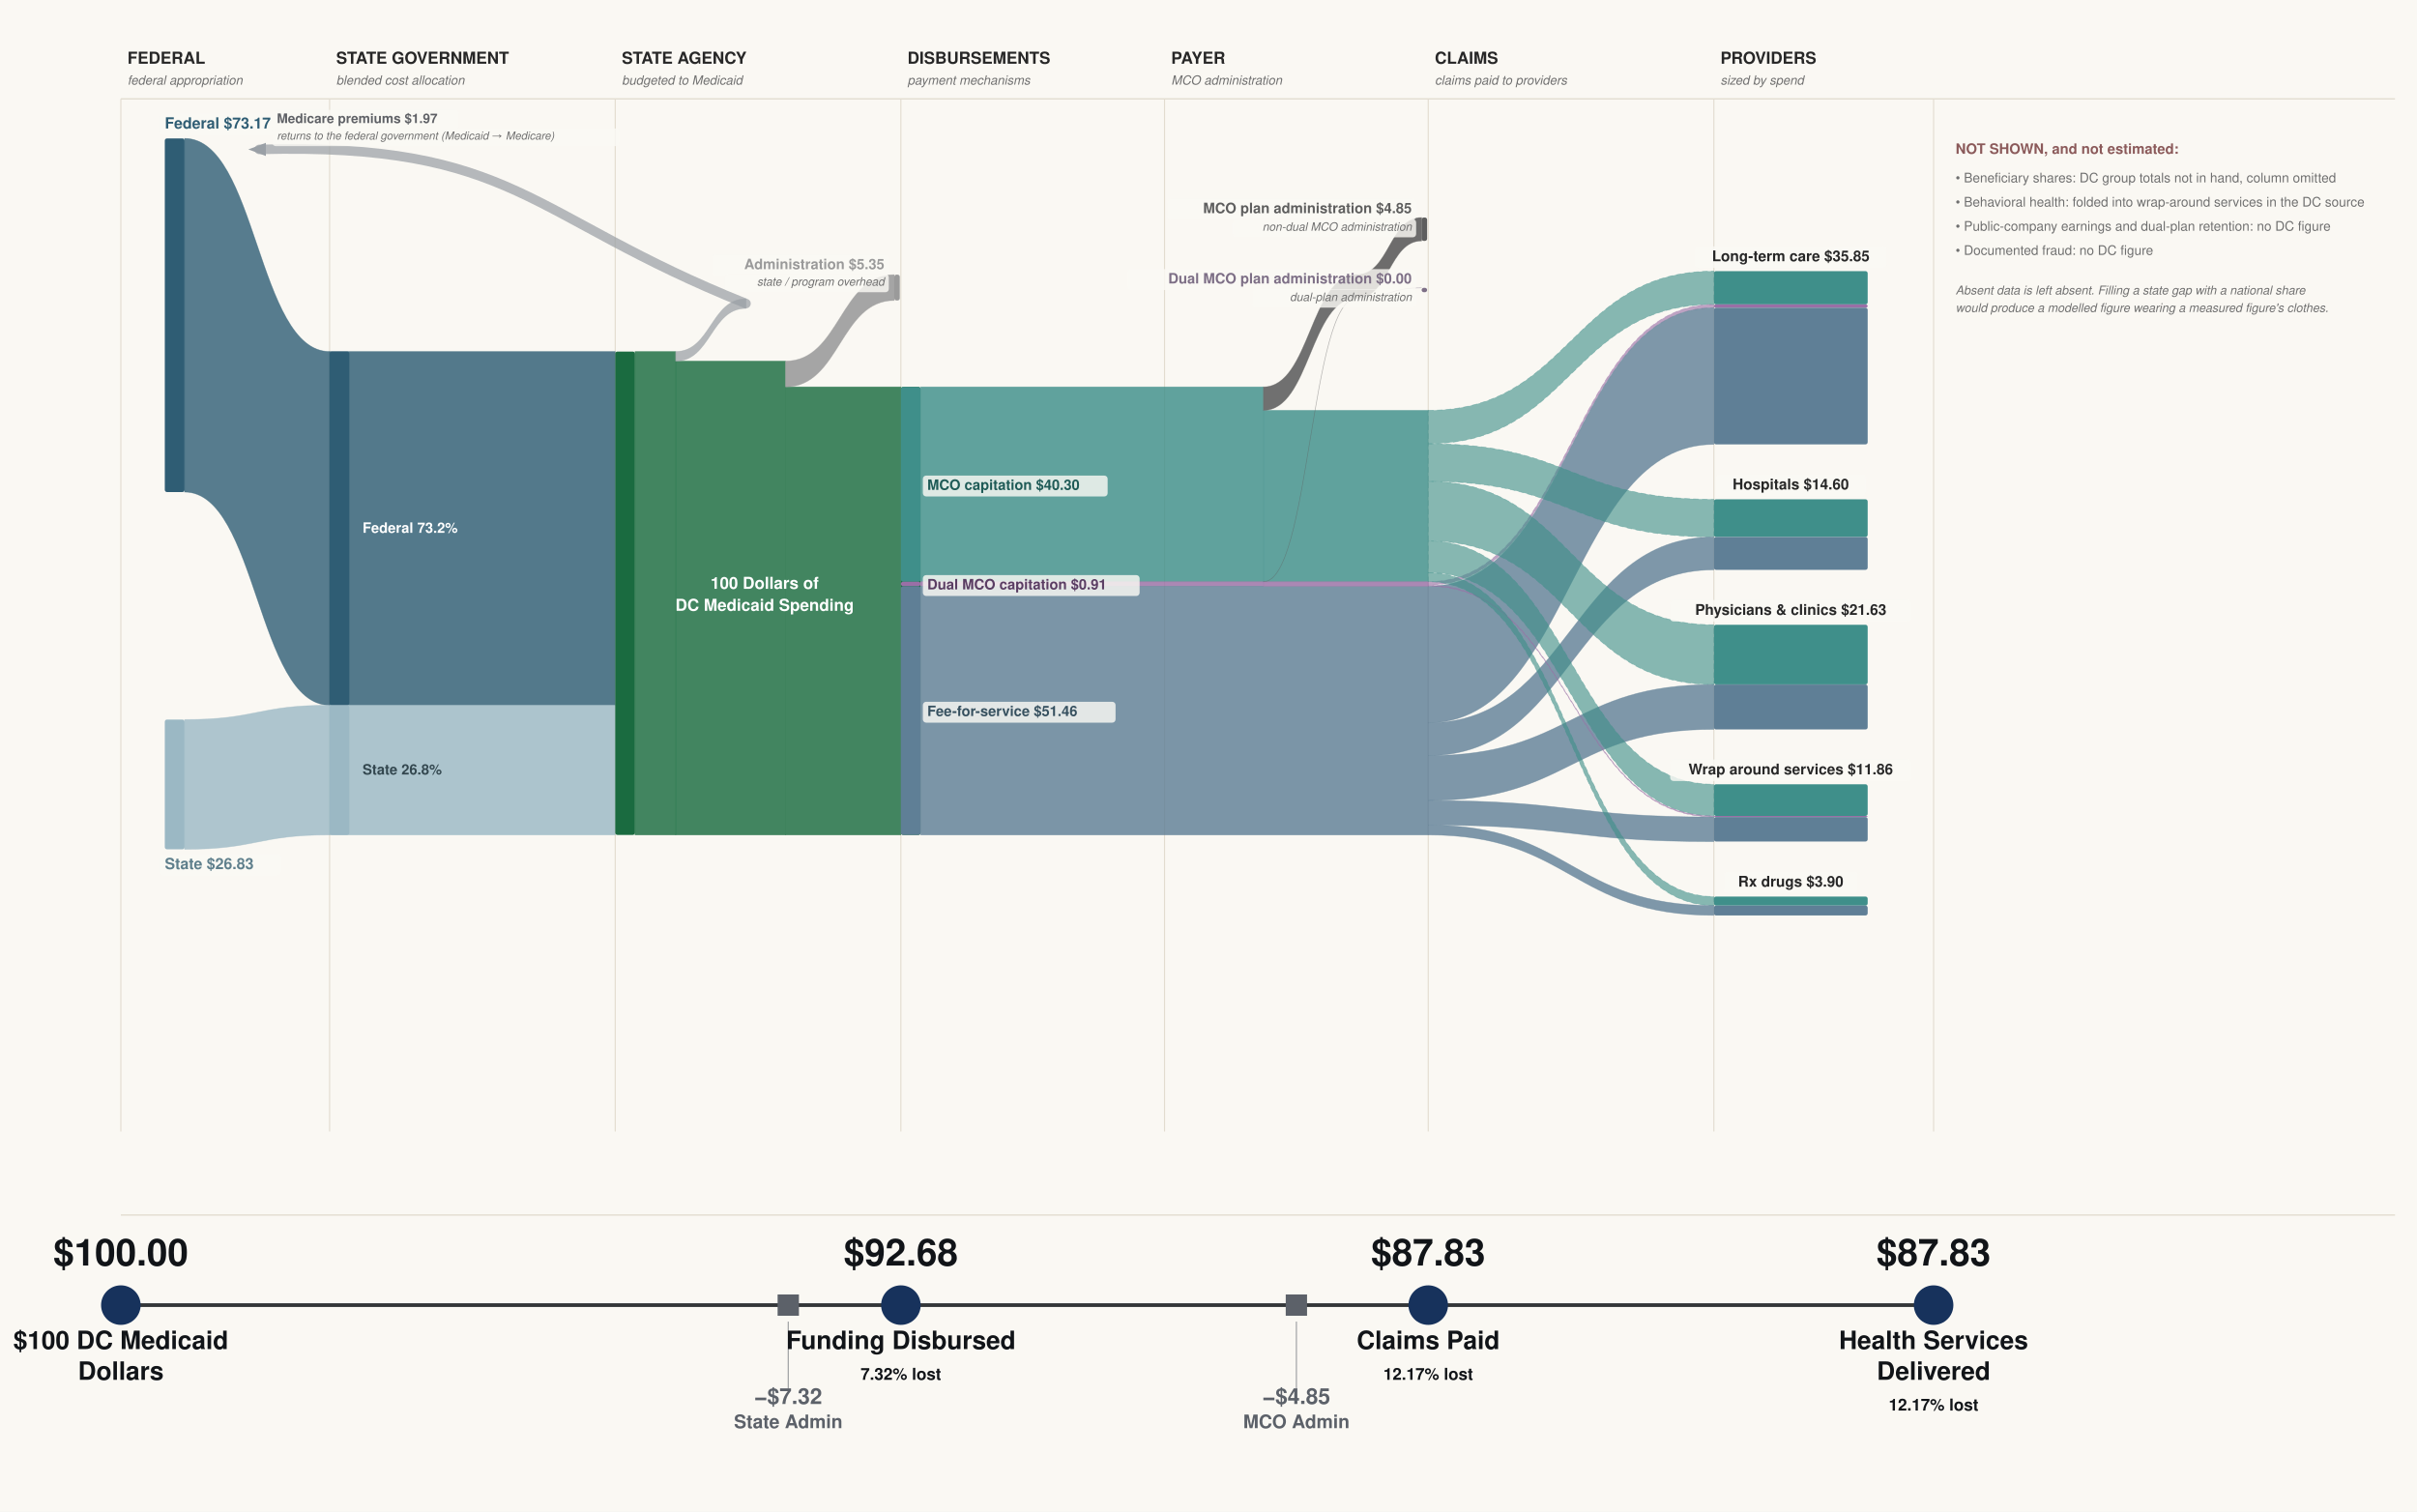
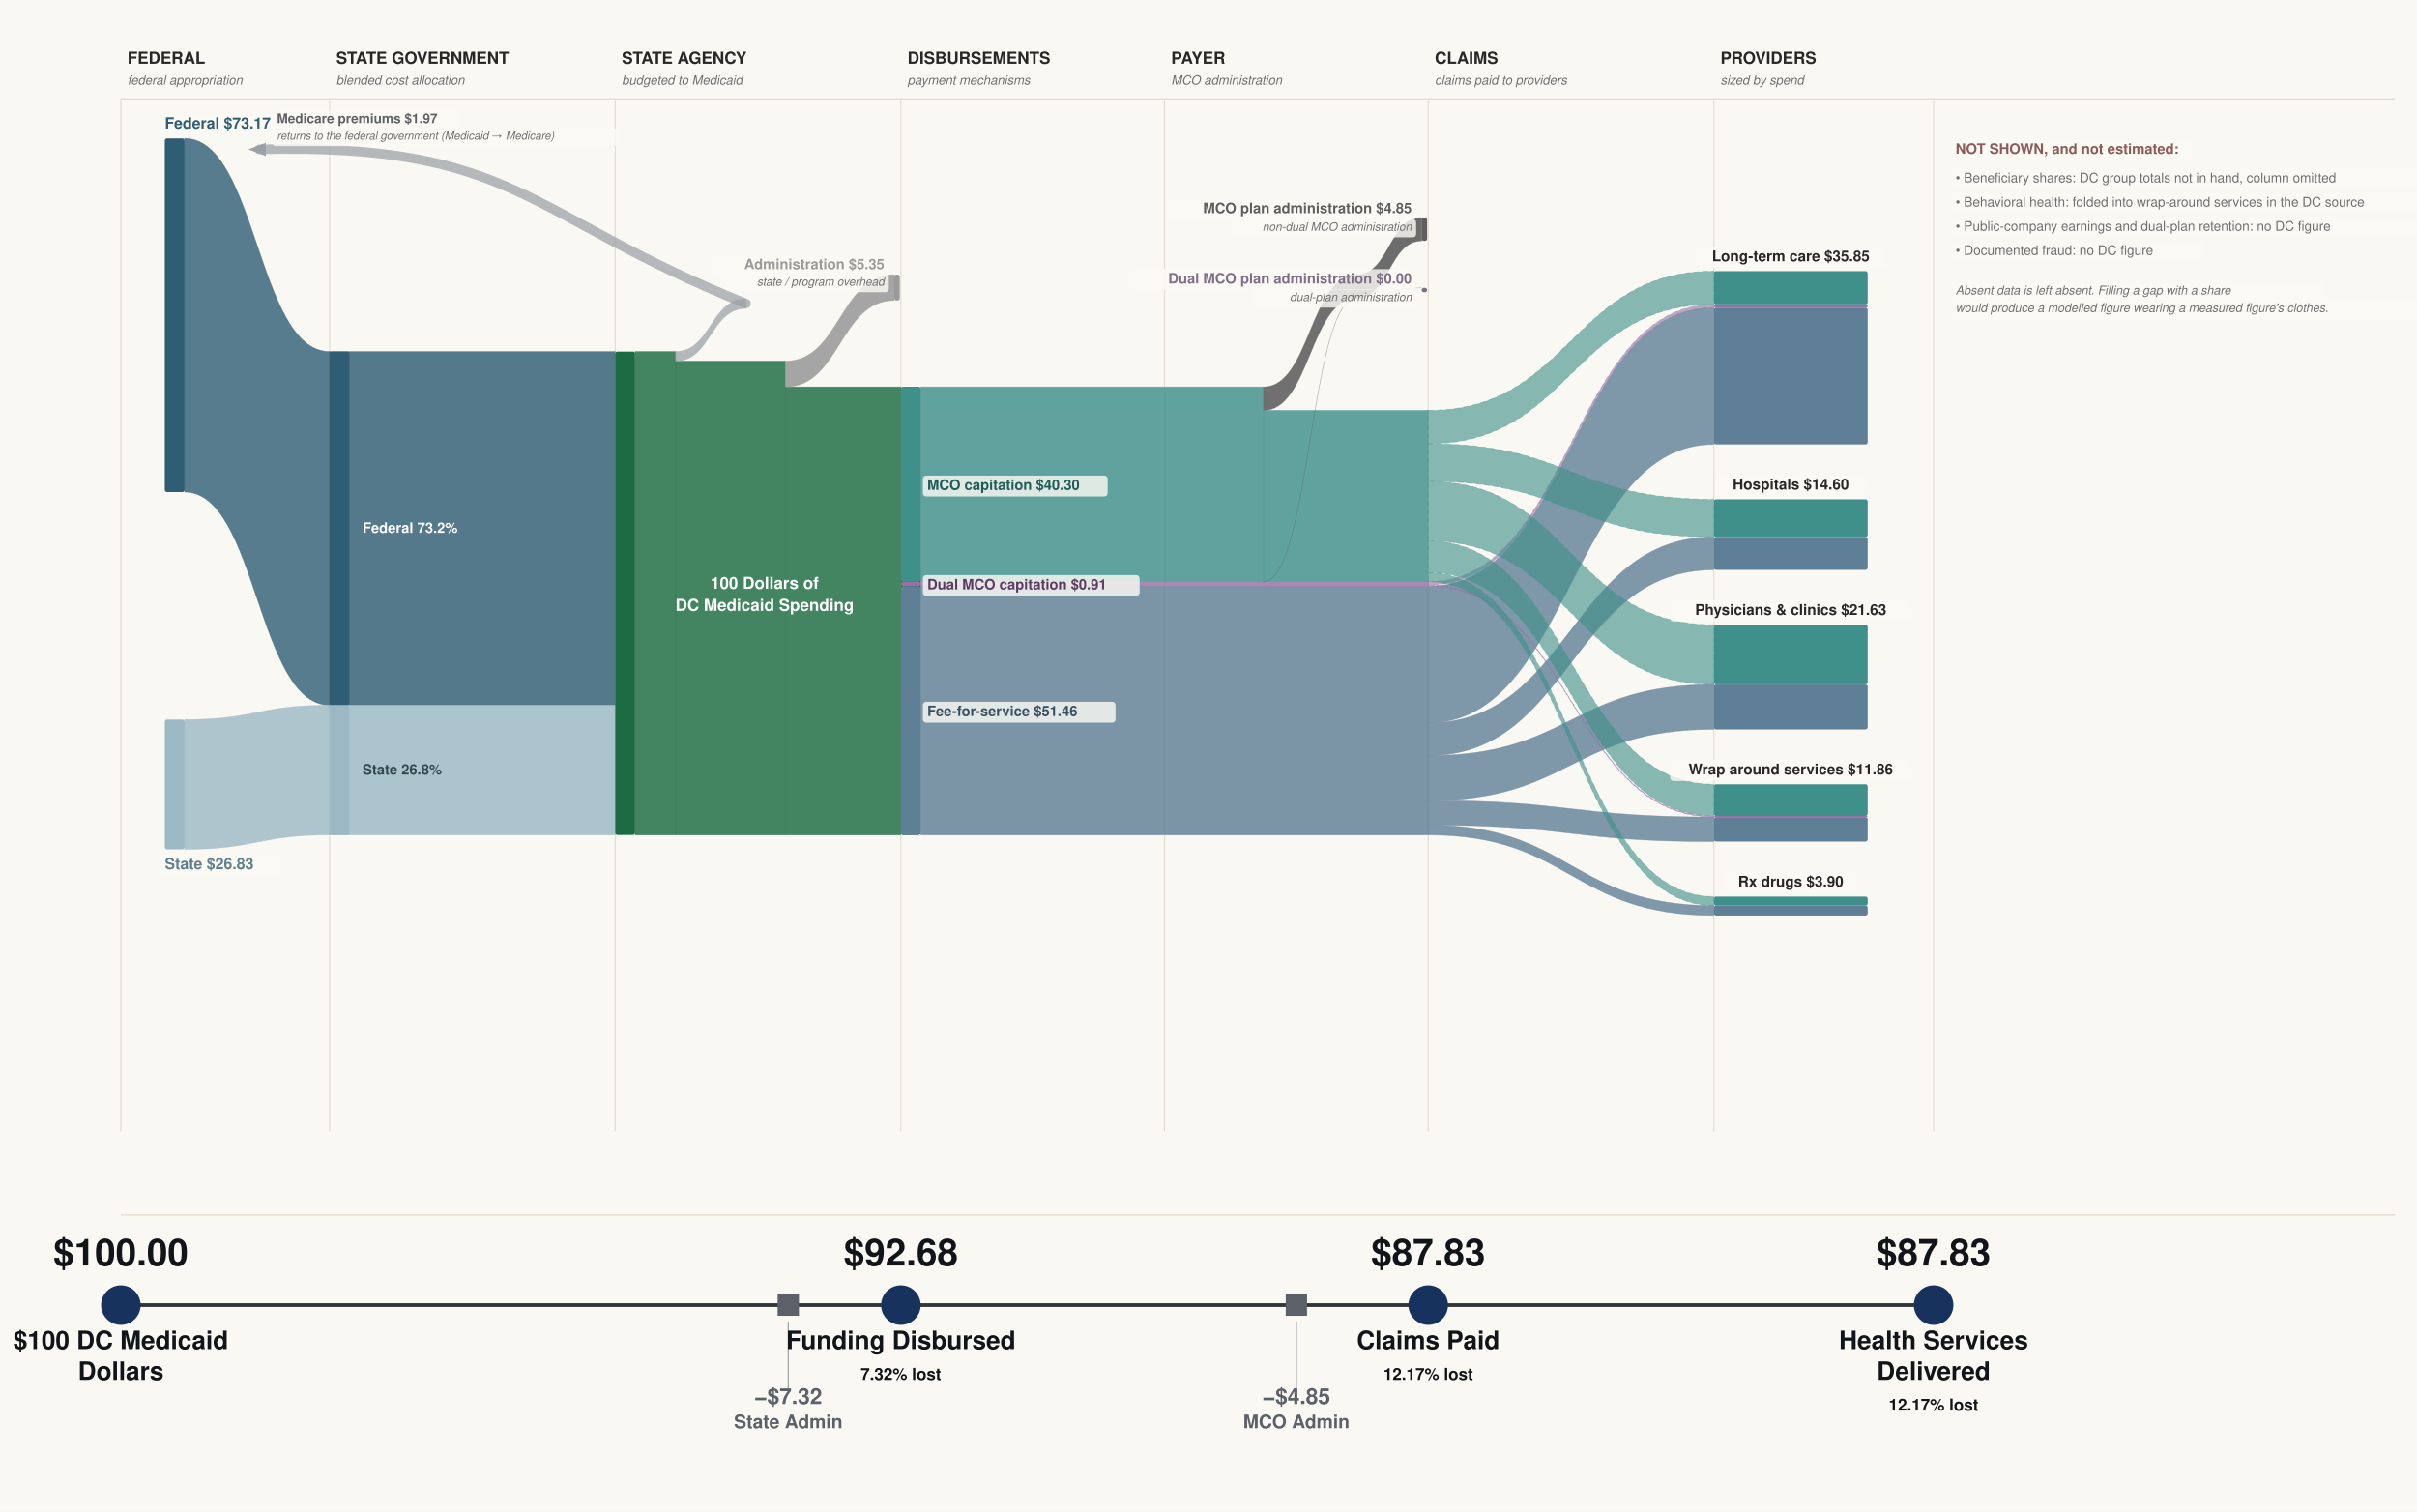
<svg xmlns="http://www.w3.org/2000/svg" viewBox="0 0 2200 1376" width="100%">
  <g id="baseline">
    <rect x="0" y="0" width="2200" height="1376" fill="#faf8f3" />
    <text x="116.0" y="58.0" font-family="Segoe UI, Helvetica, Arial, sans-serif" font-size="15" fill="#272727" text-anchor="start" font-weight="bold">FEDERAL</text>
    <text x="116.0" y="77.0" font-family="Segoe UI, Helvetica, Arial, sans-serif" font-size="11.5" fill="#6f6f6f" text-anchor="start" font-weight="normal" font-style="italic">federal appropriation</text>
    <line x1="110" y1="90" x2="110" y2="1030" stroke="#e2dccf" stroke-width="1" />
    <text x="306.0" y="58.0" font-family="Segoe UI, Helvetica, Arial, sans-serif" font-size="15" fill="#272727" text-anchor="start" font-weight="bold">STATE GOVERNMENT</text>
    <text x="306.0" y="77.0" font-family="Segoe UI, Helvetica, Arial, sans-serif" font-size="11.5" fill="#6f6f6f" text-anchor="start" font-weight="normal" font-style="italic">blended cost allocation</text>
    <line x1="300" y1="90" x2="300" y2="1030" stroke="#e2dccf" stroke-width="1" />
    <text x="566.0" y="58.0" font-family="Segoe UI, Helvetica, Arial, sans-serif" font-size="15" fill="#272727" text-anchor="start" font-weight="bold">STATE AGENCY</text>
    <text x="566.0" y="77.0" font-family="Segoe UI, Helvetica, Arial, sans-serif" font-size="11.5" fill="#6f6f6f" text-anchor="start" font-weight="normal" font-style="italic">budgeted to Medicaid</text>
    <line x1="560" y1="90" x2="560" y2="1030" stroke="#e2dccf" stroke-width="1" />
    <text x="826.0" y="58.0" font-family="Segoe UI, Helvetica, Arial, sans-serif" font-size="15" fill="#272727" text-anchor="start" font-weight="bold">DISBURSEMENTS</text>
    <text x="826.0" y="77.0" font-family="Segoe UI, Helvetica, Arial, sans-serif" font-size="11.5" fill="#6f6f6f" text-anchor="start" font-weight="normal" font-style="italic">payment mechanisms</text>
    <line x1="820" y1="90" x2="820" y2="1030" stroke="#e2dccf" stroke-width="1" />
    <text x="1066.0" y="58.0" font-family="Segoe UI, Helvetica, Arial, sans-serif" font-size="15" fill="#272727" text-anchor="start" font-weight="bold">PAYER</text>
    <text x="1066.0" y="77.0" font-family="Segoe UI, Helvetica, Arial, sans-serif" font-size="11.5" fill="#6f6f6f" text-anchor="start" font-weight="normal" font-style="italic">MCO administration</text>
    <line x1="1060" y1="90" x2="1060" y2="1030" stroke="#e2dccf" stroke-width="1" />
    <text x="1306.0" y="58.0" font-family="Segoe UI, Helvetica, Arial, sans-serif" font-size="15" fill="#272727" text-anchor="start" font-weight="bold">CLAIMS</text>
    <text x="1306.0" y="77.0" font-family="Segoe UI, Helvetica, Arial, sans-serif" font-size="11.5" fill="#6f6f6f" text-anchor="start" font-weight="normal" font-style="italic">claims paid to providers</text>
    <line x1="1300" y1="90" x2="1300" y2="1030" stroke="#e2dccf" stroke-width="1" />
    <text x="1566.0" y="58.0" font-family="Segoe UI, Helvetica, Arial, sans-serif" font-size="15" fill="#272727" text-anchor="start" font-weight="bold">PROVIDERS</text>
    <text x="1566.0" y="77.0" font-family="Segoe UI, Helvetica, Arial, sans-serif" font-size="11.5" fill="#6f6f6f" text-anchor="start" font-weight="normal" font-style="italic">sized by spend</text>
    <line x1="1560" y1="90" x2="1560" y2="1030" stroke="#e2dccf" stroke-width="1" />
    <line x1="1760" y1="90" x2="1760" y2="1030" stroke="#e2dccf" stroke-width="1" />
    <line x1="110" y1="90" x2="2180" y2="90" stroke="#e2dccf" stroke-width="1.2" />
    <rect x="150.0" y="126.0" width="18.0" height="321.9" rx="2" fill="#2f5d74" fill-opacity="1.0" />
    <rect x="150.0" y="655.0" width="18.0" height="118.1" rx="2" fill="#9bb8c4" fill-opacity="1.0" />
    <rect x="146.0" y="103.0" width="125.6" height="20.0" rx="3" fill="#faf8f3" fill-opacity="0.82" />
    <text x="150.0" y="117.0" font-family="Segoe UI, Helvetica, Arial, sans-serif" font-size="14" fill="#2f5d74" text-anchor="start" font-weight="bold">Federal  $73.17</text>
    <rect x="146.0" y="777.1" width="109.9" height="20.0" rx="3" fill="#faf8f3" fill-opacity="0.82" />
    <text x="150.0" y="791.1" font-family="Segoe UI, Helvetica, Arial, sans-serif" font-size="14" fill="#5f7f8c" text-anchor="start" font-weight="bold">State  $26.83</text>
    <path d="M168.0,126.0 C234.0,126.0 234.0,320.0 300.0,320.0 L300.0,641.9 C234.0,641.9 234.0,447.9 168.0,447.9 Z" fill="#2f5d74" fill-opacity="0.8" stroke="#2f5d74" stroke-opacity="0.45" stroke-width="0.6" />
    <path d="M168.0,655.0 C234.0,655.0 234.0,641.9 300.0,641.9 L300.0,760.0 C234.0,760.0 234.0,773.1 168.0,773.1 Z" fill="#9bb8c4" fill-opacity="0.8" stroke="#9bb8c4" stroke-opacity="0.45" stroke-width="0.6" />
    <path d="M300.0,320.0 C430.0,320.0 430.0,320.0 560.0,320.0 L560.0,641.9 C430.0,641.9 430.0,641.9 300.0,641.9 Z" fill="#2f5d74" fill-opacity="0.82" stroke="#2f5d74" stroke-opacity="0.45" stroke-width="0.6" />
    <path d="M300.0,641.9 C430.0,641.9 430.0,641.9 560.0,641.9 L560.0,760.0 C430.0,760.0 430.0,760.0 300.0,760.0 Z" fill="#9bb8c4" fill-opacity="0.82" stroke="#9bb8c4" stroke-opacity="0.45" stroke-width="0.6" />
    <rect x="300.0" y="320.0" width="18.0" height="321.9" rx="2" fill="#2f5d74" fill-opacity="1.0" />
    <rect x="300.0" y="641.9" width="18.0" height="118.1" rx="2" fill="#9bb8c4" fill-opacity="1.0" />
    <text x="330.0" y="485.0" font-family="Segoe UI, Helvetica, Arial, sans-serif" font-size="13" fill="#ffffff" text-anchor="start" font-weight="bold">Federal 73.2%</text>
    <text x="330.0" y="705.0" font-family="Segoe UI, Helvetica, Arial, sans-serif" font-size="13" fill="#33474f" text-anchor="start" font-weight="bold">State 26.8%</text>
    <rect x="560.0" y="320.0" width="18.0" height="440.0" rx="2" fill="#1a6b40" fill-opacity="1.0" />
    <path d="M578.0,320.0 C596.5,320.0 596.5,320.0 615.0,320.0 L615.0,760.0 C596.5,760.0 596.5,760.0 578.0,760.0 Z" fill="#1a6b40" fill-opacity="0.82" stroke="#1a6b40" stroke-opacity="0.45" stroke-width="0.6" />
    <path d="M615.0,328.7 C665.0,328.7 665.0,328.7 715.0,328.7 L715.0,760.0 C665.0,760.0 665.0,760.0 615.0,760.0 Z" fill="#1a6b40" fill-opacity="0.82" stroke="#1a6b40" stroke-opacity="0.45" stroke-width="0.6" />
    <path d="M715.0,352.2 C767.5,352.2 767.5,352.2 820.0,352.2 L820.0,760.0 C767.5,760.0 767.5,760.0 715.0,760.0 Z" fill="#1a6b40" fill-opacity="0.82" stroke="#1a6b40" stroke-opacity="0.45" stroke-width="0.6" />
    <path d="M715.0,328.7 C764.5,328.7 764.5,250.0 814.0,250.0 L814.0,273.5 C764.5,273.5 764.5,352.2 715.0,352.2 Z" fill="#9a9a9a" fill-opacity="0.88" stroke="#9a9a9a" stroke-opacity="0.45" stroke-width="0.6" />
    <rect x="814.0" y="250.0" width="5.0" height="23.5" rx="2" fill="#9a9a9a" fill-opacity="1.0" />
    <rect x="648.1" y="232.0" width="160.9" height="19.0" rx="3" fill="#faf8f3" fill-opacity="0.82" />
    <text x="805.0" y="245.0" font-family="Segoe UI, Helvetica, Arial, sans-serif" font-size="13" fill="#9a9a9a" text-anchor="end" font-weight="bold">Administration  $5.35</text>
    <rect x="659.9" y="249.5" width="149.1" height="16.5" rx="3" fill="#faf8f3" fill-opacity="0.82" />
    <text x="805.0" y="260.0" font-family="Segoe UI, Helvetica, Arial, sans-serif" font-size="10.5" fill="#6f6f6f" text-anchor="end" font-weight="normal" font-style="italic">state / program overhead</text>
    <path d="M615.0,320.0 C647.0,320.0 647.0,272.0 679.0,272.0 L679.0,280.7 C647.0,280.7 647.0,328.7 615.0,328.7 Z" fill="#9aa0a6" fill-opacity="0.72" stroke="#9aa0a6" stroke-opacity="0.45" stroke-width="0.6" />
    <path d="M679.0,276.3 C479.0,196.3 470,130 236,136" fill="none" stroke="#9aa0a6" stroke-width="8.7" stroke-opacity="0.72" stroke-linecap="round" />
    <path d="M226,136 l16,-6 l0,12 Z" fill="#9aa0a6" />
    <rect x="248.0" y="100.0" width="169.3" height="18.0" rx="3" fill="#faf8f3" fill-opacity="0.82" />
    <text x="252.0" y="112.0" font-family="Segoe UI, Helvetica, Arial, sans-serif" font-size="12" fill="#5f6166" text-anchor="start" font-weight="bold">Medicare premiums  $1.97</text>
    <rect x="248.0" y="117.0" width="316.0" height="16.0" rx="3" fill="#faf8f3" fill-opacity="0.82" />
    <text x="252.0" y="127.0" font-family="Segoe UI, Helvetica, Arial, sans-serif" font-size="10" fill="#6f6f6f" text-anchor="start" font-weight="normal" font-style="italic">returns to the federal government (Medicaid → Medicare)</text>
    <rect x="820.0" y="352.2" width="18.0" height="407.8" rx="2" fill="#1a6b40" fill-opacity="1.0" />
    <text x="696.0" y="536.0" font-family="Segoe UI, Helvetica, Arial, sans-serif" font-size="15" fill="#ffffff" text-anchor="middle" font-weight="bold">100 Dollars of</text>
    <text x="696.0" y="556.0" font-family="Segoe UI, Helvetica, Arial, sans-serif" font-size="15" fill="#ffffff" text-anchor="middle" font-weight="bold">DC Medicaid Spending</text>
    <path d="M838.0,352.2 C994.0,352.2 994.0,352.2 1150.0,352.2 L1150.0,529.5 C994.0,529.5 994.0,529.5 838.0,529.5 Z" fill="#3f8f8a" fill-opacity="0.82" stroke="#3f8f8a" stroke-opacity="0.45" stroke-width="0.6" />
    <path d="M838.0,529.5 C994.0,529.5 994.0,529.5 1150.0,529.5 L1150.0,533.6 C994.0,533.6 994.0,533.6 838.0,533.6 Z" fill="#9a6fa6" fill-opacity="0.82" stroke="#9a6fa6" stroke-opacity="0.45" stroke-width="0.6" />
    <path d="M838.0,533.6 C1069.0,533.6 1069.0,533.6 1300.0,533.6 L1300.0,760.0 C1069.0,760.0 1069.0,760.0 838.0,760.0 Z" fill="#5f7f96" fill-opacity="0.82" stroke="#5f7f96" stroke-opacity="0.45" stroke-width="0.6" />
    <rect x="820.0" y="352.2" width="18.0" height="177.3" rx="2" fill="#3f8f8a" fill-opacity="1.0" />
    <rect x="820.0" y="529.5" width="18.0" height="4.0" rx="2" fill="#9a6fa6" fill-opacity="1.0" />
    <rect x="820.0" y="533.6" width="18.0" height="226.4" rx="2" fill="#5f7f96" fill-opacity="1.0" />
    <rect x="840.0" y="432.9" width="168.2" height="19.0" rx="3" fill="#faf8f3" fill-opacity="0.82" />
    <text x="844.0" y="445.9" font-family="Segoe UI, Helvetica, Arial, sans-serif" font-size="13" fill="#1f5b57" text-anchor="start" font-weight="bold">MCO capitation  $40.30</text>
    <rect x="840.0" y="523.5" width="197.3" height="19.0" rx="3" fill="#faf8f3" fill-opacity="0.82" />
    <text x="844.0" y="536.5" font-family="Segoe UI, Helvetica, Arial, sans-serif" font-size="13" fill="#5a3d63" text-anchor="start" font-weight="bold">Dual MCO capitation  $0.91</text>
    <rect x="840.0" y="638.8" width="175.4" height="19.0" rx="3" fill="#faf8f3" fill-opacity="0.82" />
    <text x="844.0" y="651.8" font-family="Segoe UI, Helvetica, Arial, sans-serif" font-size="13" fill="#36505f" text-anchor="start" font-weight="bold">Fee-for-service  $51.46</text>
    <path d="M1150.0,373.5 C1225.0,373.5 1225.0,373.5 1300.0,373.5 L1300.0,529.5 C1225.0,529.5 1225.0,529.5 1150.0,529.5 Z" fill="#3f8f8a" fill-opacity="0.82" stroke="#3f8f8a" stroke-opacity="0.45" stroke-width="0.6" />
    <path d="M1150.0,529.5 C1225.0,529.5 1225.0,529.5 1300.0,529.5 L1300.0,533.6 C1225.0,533.6 1225.0,533.6 1150.0,533.6 Z" fill="#9a6fa6" fill-opacity="0.82" stroke="#9a6fa6" stroke-opacity="0.45" stroke-width="0.6" />
    <path d="M1150.0,352.2 C1192.5,352.2 1192.5,250.0 1235.0,250.0 L1235.0,271.3 C1192.5,271.3 1192.5,373.5 1150.0,373.5 Z" fill="#5e5e5e" fill-opacity="0.88" stroke="#5e5e5e" stroke-opacity="0.45" stroke-width="0.6" />
    <path d="M1150.0,529.5 C1192.5,529.5 1192.5,271.3 1235.0,271.3 L1235.0,271.3 C1192.5,271.3 1192.5,529.5 1150.0,529.5 Z" fill="#5e5e5e" fill-opacity="0.88" stroke="#5e5e5e" stroke-opacity="0.45" stroke-width="0.6" />
    <path d="M1235.0,250.0 C1264.5,250.0 1264.5,198.0 1294.0,198.0 L1294.0,219.3 C1264.5,219.3 1264.5,271.3 1235.0,271.3 Z" fill="#5e5e5e" fill-opacity="0.9" stroke="#5e5e5e" stroke-opacity="0.45" stroke-width="0.6" />
    <rect x="1294.0" y="198.0" width="5.0" height="21.3" rx="2" fill="#5e5e5e" fill-opacity="1.0" />
    <rect x="1062.6" y="181.0" width="226.4" height="19.0" rx="3" fill="#faf8f3" fill-opacity="0.82" />
    <text x="1285.0" y="194.0" font-family="Segoe UI, Helvetica, Arial, sans-serif" font-size="13" fill="#5e5e5e" text-anchor="end" font-weight="bold">MCO plan administration  $4.85</text>
    <rect x="1122.2" y="199.5" width="166.8" height="16.5" rx="3" fill="#faf8f3" fill-opacity="0.82" />
    <text x="1285.0" y="210.0" font-family="Segoe UI, Helvetica, Arial, sans-serif" font-size="10.5" fill="#6f6f6f" text-anchor="end" font-weight="normal" font-style="italic">non-dual MCO administration</text>
    <path d="M1235.0,271.3 C1264.5,271.3 1264.5,262.0 1294.0,262.0 L1294.0,262.0 C1264.5,262.0 1264.5,271.3 1235.0,271.3 Z" fill="#7d6f86" fill-opacity="0.92" stroke="#7d6f86" stroke-opacity="0.45" stroke-width="0.6" />
    <rect x="1294.0" y="262.0" width="5.0" height="4.0" rx="2" fill="#7d6f86" fill-opacity="1.0" />
    <rect x="1026.2" y="245.0" width="262.8" height="19.0" rx="3" fill="#faf8f3" fill-opacity="0.82" />
    <text x="1285.0" y="258.0" font-family="Segoe UI, Helvetica, Arial, sans-serif" font-size="13" fill="#7d6f86" text-anchor="end" font-weight="bold">Dual MCO plan administration  $0.00</text>
    <rect x="1139.9" y="263.5" width="149.1" height="16.5" rx="3" fill="#faf8f3" fill-opacity="0.82" />
    <text x="1285.0" y="274.0" font-family="Segoe UI, Helvetica, Arial, sans-serif" font-size="10.5" fill="#6f6f6f" text-anchor="end" font-weight="normal" font-style="italic">dual-plan administration</text>
    <path d="M1300.0,373.5 C1430.0,373.5 1430.0,246.8 1560.0,246.8 L1560.0,277.1 C1430.0,277.1 1430.0,403.9 1300.0,403.9 Z" fill="#3f8f8a" fill-opacity="0.62" stroke="#3f8f8a" stroke-opacity="0.45" stroke-width="0.6" stroke-dasharray="5 3" />
    <path d="M1300.0,529.5 C1430.0,529.5 1430.0,277.1 1560.0,277.1 L1560.0,280.1 C1430.0,280.1 1430.0,532.6 1300.0,532.6 Z" fill="#9a6fa6" fill-opacity="0.62" stroke="#9a6fa6" stroke-opacity="0.45" stroke-width="0.6" stroke-dasharray="5 3" />
    <path d="M1300.0,533.6 C1430.0,533.6 1430.0,280.1 1560.0,280.1 L1560.0,404.5 C1430.0,404.5 1430.0,658.0 1300.0,658.0 Z" fill="#5f7f96" fill-opacity="0.8" stroke="#5f7f96" stroke-opacity="0.45" stroke-width="0.6" />
    <path d="M1300.0,403.9 C1430.0,403.9 1430.0,454.5 1560.0,454.5 L1560.0,488.8 C1430.0,488.8 1430.0,438.2 1300.0,438.2 Z" fill="#3f8f8a" fill-opacity="0.62" stroke="#3f8f8a" stroke-opacity="0.45" stroke-width="0.6" stroke-dasharray="5 3" />
    <path d="M1300.0,658.0 C1430.0,658.0 1430.0,488.8 1560.0,488.8 L1560.0,518.7 C1430.0,518.7 1430.0,687.8 1300.0,687.8 Z" fill="#5f7f96" fill-opacity="0.8" stroke="#5f7f96" stroke-opacity="0.45" stroke-width="0.6" />
    <path d="M1300.0,438.2 C1430.0,438.2 1430.0,568.7 1560.0,568.7 L1560.0,623.1 C1430.0,623.1 1430.0,492.5 1300.0,492.5 Z" fill="#3f8f8a" fill-opacity="0.62" stroke="#3f8f8a" stroke-opacity="0.45" stroke-width="0.6" stroke-dasharray="5 3" />
    <path d="M1300.0,687.8 C1430.0,687.8 1430.0,623.1 1560.0,623.1 L1560.0,663.9 C1430.0,663.9 1430.0,728.7 1300.0,728.7 Z" fill="#5f7f96" fill-opacity="0.8" stroke="#5f7f96" stroke-opacity="0.45" stroke-width="0.6" />
    <path d="M1300.0,492.5 C1430.0,492.5 1430.0,713.9 1560.0,713.9 L1560.0,742.7 C1430.0,742.7 1430.0,521.3 1300.0,521.3 Z" fill="#3f8f8a" fill-opacity="0.62" stroke="#3f8f8a" stroke-opacity="0.45" stroke-width="0.6" stroke-dasharray="5 3" />
    <path d="M1300.0,532.6 C1430.0,532.6 1430.0,742.7 1560.0,742.7 L1560.0,743.7 C1430.0,743.7 1430.0,533.6 1300.0,533.6 Z" fill="#9a6fa6" fill-opacity="0.62" stroke="#9a6fa6" stroke-opacity="0.45" stroke-width="0.6" stroke-dasharray="5 3" />
    <path d="M1300.0,728.7 C1430.0,728.7 1430.0,743.7 1560.0,743.7 L1560.0,766.1 C1430.0,766.1 1430.0,751.0 1300.0,751.0 Z" fill="#5f7f96" fill-opacity="0.8" stroke="#5f7f96" stroke-opacity="0.45" stroke-width="0.6" />
    <path d="M1300.0,521.3 C1430.0,521.3 1430.0,816.1 1560.0,816.1 L1560.0,824.3 C1430.0,824.3 1430.0,529.5 1300.0,529.5 Z" fill="#3f8f8a" fill-opacity="0.62" stroke="#3f8f8a" stroke-opacity="0.45" stroke-width="0.6" stroke-dasharray="5 3" />
    <path d="M1300.0,751.0 C1430.0,751.0 1430.0,824.3 1560.0,824.3 L1560.0,833.2 C1430.0,833.2 1430.0,760.0 1300.0,760.0 Z" fill="#5f7f96" fill-opacity="0.8" stroke="#5f7f96" stroke-opacity="0.45" stroke-width="0.6" />
    <rect x="1560.0" y="246.8" width="140.0" height="30.3" rx="2" fill="#3f8f8a" fill-opacity="1.0" />
    <rect x="1560.0" y="277.1" width="140.0" height="3.0" rx="2" fill="#9a6fa6" fill-opacity="1.0" />
    <rect x="1560.0" y="280.1" width="140.0" height="124.4" rx="2" fill="#5f7f96" fill-opacity="1.0" />
    <rect x="1542.8" y="224.3" width="174.3" height="19.5" rx="3" fill="#faf8f3" fill-opacity="0.82" />
    <text x="1630.0" y="237.8" font-family="Segoe UI, Helvetica, Arial, sans-serif" font-size="13.5" fill="#272727" text-anchor="middle" font-weight="bold">Long-term care  $35.85</text>
    <rect x="1560.0" y="454.5" width="140.0" height="34.3" rx="2" fill="#3f8f8a" fill-opacity="1.0" />
    <rect x="1560.0" y="488.8" width="140.0" height="0.0" rx="2" fill="#9a6fa6" fill-opacity="1.0" />
    <rect x="1560.0" y="488.8" width="140.0" height="29.9" rx="2" fill="#5f7f96" fill-opacity="1.0" />
    <rect x="1561.7" y="432.0" width="136.5" height="19.5" rx="3" fill="#faf8f3" fill-opacity="0.82" />
    <text x="1630.0" y="445.5" font-family="Segoe UI, Helvetica, Arial, sans-serif" font-size="13.5" fill="#272727" text-anchor="middle" font-weight="bold">Hospitals  $14.60</text>
    <rect x="1560.0" y="568.7" width="140.0" height="54.3" rx="2" fill="#3f8f8a" fill-opacity="1.0" />
    <rect x="1560.0" y="623.1" width="140.0" height="0.0" rx="2" fill="#9a6fa6" fill-opacity="1.0" />
    <rect x="1560.0" y="623.1" width="140.0" height="40.9" rx="2" fill="#5f7f96" fill-opacity="1.0" />
    <rect x="1520.2" y="546.2" width="219.7" height="19.5" rx="3" fill="#faf8f3" fill-opacity="0.82" />
    <text x="1630.0" y="559.7" font-family="Segoe UI, Helvetica, Arial, sans-serif" font-size="13.5" fill="#272727" text-anchor="middle" font-weight="bold">Physicians &amp; clinics  $21.63</text>
    <rect x="1560.0" y="713.9" width="140.0" height="28.8" rx="2" fill="#3f8f8a" fill-opacity="1.0" />
    <rect x="1560.0" y="742.7" width="140.0" height="1.0" rx="2" fill="#9a6fa6" fill-opacity="1.0" />
    <rect x="1560.0" y="743.7" width="140.0" height="22.3" rx="2" fill="#5f7f96" fill-opacity="1.0" />
    <rect x="1520.2" y="691.4" width="219.7" height="19.5" rx="3" fill="#faf8f3" fill-opacity="0.82" />
    <text x="1630.0" y="704.9" font-family="Segoe UI, Helvetica, Arial, sans-serif" font-size="13.5" fill="#272727" text-anchor="middle" font-weight="bold">Wrap around services  $11.86</text>
    <rect x="1560.0" y="816.1" width="140.0" height="8.2" rx="2" fill="#3f8f8a" fill-opacity="1.0" />
    <rect x="1560.0" y="824.3" width="140.0" height="0.0" rx="2" fill="#9a6fa6" fill-opacity="1.0" />
    <rect x="1560.0" y="824.3" width="140.0" height="9.0" rx="2" fill="#5f7f96" fill-opacity="1.0" />
    <rect x="1569.3" y="793.6" width="121.4" height="19.5" rx="3" fill="#faf8f3" fill-opacity="0.82" />
    <text x="1630.0" y="807.1" font-family="Segoe UI, Helvetica, Arial, sans-serif" font-size="13.5" fill="#272727" text-anchor="middle" font-weight="bold">Rx drugs  $3.90</text>
-     <text x="1780.0" y="140.0" font-family="Segoe UI, Helvetica, Arial, sans-serif" font-size="13" fill="#8B5A5A" text-anchor="start" font-weight="bold">NOT SHOWN, and not estimated:</text>
-     <text x="1780.0" y="166.0" font-family="Segoe UI, Helvetica, Arial, sans-serif" font-size="12" fill="#6f6f6f" text-anchor="start" font-weight="normal">•  Beneficiary shares: DC group totals not in hand, column omitted</text>
-     <text x="1780.0" y="188.0" font-family="Segoe UI, Helvetica, Arial, sans-serif" font-size="12" fill="#6f6f6f" text-anchor="start" font-weight="normal">•  Behavioral health: folded into wrap-around services in the DC source</text>
-     <text x="1780.0" y="210.0" font-family="Segoe UI, Helvetica, Arial, sans-serif" font-size="12" fill="#6f6f6f" text-anchor="start" font-weight="normal">•  Public-company earnings and dual-plan retention: no DC figure</text>
-     <text x="1780.0" y="232.0" font-family="Segoe UI, Helvetica, Arial, sans-serif" font-size="12" fill="#6f6f6f" text-anchor="start" font-weight="normal">•  Documented fraud: no DC figure</text>
-     <text x="1780.0" y="268.0" font-family="Segoe UI, Helvetica, Arial, sans-serif" font-size="11" fill="#6f6f6f" text-anchor="start" font-weight="normal" font-style="italic">Absent data is left absent. Filling a state gap with a national share</text>
-     <text x="1780.0" y="284.0" font-family="Segoe UI, Helvetica, Arial, sans-serif" font-size="11" fill="#6f6f6f" text-anchor="start" font-weight="normal" font-style="italic">would produce a modelled figure wearing a measured figure's clothes.</text>
    <line x1="110" y1="1106" x2="2180" y2="1106" stroke="#e2dccf" stroke-width="1.2" />
    <line x1="110" y1="1188.0" x2="1760" y2="1188.0" stroke="#111418" stroke-width="3.4" stroke-opacity="0.85" />
    <rect x="707.8" y="1178.3" width="19.4" height="19.4" fill="#5c6169" />
    <line x1="717.5" y1="1203.0" x2="717.5" y2="1264.0" stroke="#5c6169" stroke-width="1.1" stroke-opacity="0.55" />
    <text x="717.5" y="1278.0" font-family="Segoe UI, Helvetica, Arial, sans-serif" font-size="20" fill="#5c6169" text-anchor="middle" font-weight="bold">−$7.32</text>
    <text x="717.5" y="1300.0" font-family="Segoe UI, Helvetica, Arial, sans-serif" font-size="17" fill="#5c6169" text-anchor="middle" font-weight="bold">State Admin</text>
    <rect x="1170.3" y="1178.3" width="19.4" height="19.4" fill="#5c6169" />
    <line x1="1180.0" y1="1203.0" x2="1180.0" y2="1264.0" stroke="#5c6169" stroke-width="1.1" stroke-opacity="0.55" />
    <text x="1180.0" y="1278.0" font-family="Segoe UI, Helvetica, Arial, sans-serif" font-size="20" fill="#5c6169" text-anchor="middle" font-weight="bold">−$4.85</text>
    <text x="1180.0" y="1300.0" font-family="Segoe UI, Helvetica, Arial, sans-serif" font-size="17" fill="#5c6169" text-anchor="middle" font-weight="bold">MCO Admin</text>
    <circle cx="110" cy="1188.0" r="18.0" fill="#17325c" />
    <text x="110.0" y="1152.0" font-family="Segoe UI, Helvetica, Arial, sans-serif" font-size="34" fill="#111418" text-anchor="middle" font-weight="bold">$100.00</text>
    <text x="110.0" y="1228.0" font-family="Segoe UI, Helvetica, Arial, sans-serif" font-size="23" fill="#111418" text-anchor="middle" font-weight="bold">$100 DC Medicaid</text>
    <text x="110.0" y="1256.0" font-family="Segoe UI, Helvetica, Arial, sans-serif" font-size="23" fill="#111418" text-anchor="middle" font-weight="bold">Dollars</text>
    <circle cx="820" cy="1188.0" r="18.0" fill="#17325c" />
    <text x="820.0" y="1152.0" font-family="Segoe UI, Helvetica, Arial, sans-serif" font-size="34" fill="#111418" text-anchor="middle" font-weight="bold">$92.68</text>
    <text x="820.0" y="1228.0" font-family="Segoe UI, Helvetica, Arial, sans-serif" font-size="23" fill="#111418" text-anchor="middle" font-weight="bold">Funding Disbursed</text>
    <text x="820.0" y="1256.0" font-family="Segoe UI, Helvetica, Arial, sans-serif" font-size="15" fill="#111418" text-anchor="middle" font-weight="bold">7.32% lost</text>
    <circle cx="1300" cy="1188.0" r="18.0" fill="#17325c" />
    <text x="1300.0" y="1152.0" font-family="Segoe UI, Helvetica, Arial, sans-serif" font-size="34" fill="#111418" text-anchor="middle" font-weight="bold">$87.83</text>
    <text x="1300.0" y="1228.0" font-family="Segoe UI, Helvetica, Arial, sans-serif" font-size="23" fill="#111418" text-anchor="middle" font-weight="bold">Claims Paid</text>
    <text x="1300.0" y="1256.0" font-family="Segoe UI, Helvetica, Arial, sans-serif" font-size="15" fill="#111418" text-anchor="middle" font-weight="bold">12.17% lost</text>
    <circle cx="1760" cy="1188.0" r="18.0" fill="#17325c" />
    <text x="1760.0" y="1152.0" font-family="Segoe UI, Helvetica, Arial, sans-serif" font-size="34" fill="#111418" text-anchor="middle" font-weight="bold">$87.83</text>
    <text x="1760.0" y="1228.0" font-family="Segoe UI, Helvetica, Arial, sans-serif" font-size="23" fill="#111418" text-anchor="middle" font-weight="bold">Health Services</text>
    <text x="1760.0" y="1256.0" font-family="Segoe UI, Helvetica, Arial, sans-serif" font-size="23" fill="#111418" text-anchor="middle" font-weight="bold">Delivered</text>
    <text x="1760.0" y="1284.0" font-family="Segoe UI, Helvetica, Arial, sans-serif" font-size="15" fill="#111418" text-anchor="middle" font-weight="bold">12.17% lost</text>
  </g>
  <g id="overlay-hr1">
- 
- </g>
+     <rect x="1776.0" y="127.0" width="219.1" height="19.0" rx="3" fill="#faf8f3" fill-opacity="0.82" />
+     <text x="1780.0" y="140.0" font-family="Segoe UI, Helvetica, Arial, sans-serif" font-size="13" fill="#8B5A5A" text-anchor="start" font-weight="bold">NOT SHOWN, and not estimated:</text>
+     <rect x="1776.0" y="154.0" width="451.5" height="18.0" rx="3" fill="#faf8f3" fill-opacity="0.82" />
+     <text x="1780.0" y="166.0" font-family="Segoe UI, Helvetica, Arial, sans-serif" font-size="12" fill="#6f6f6f" text-anchor="start" font-weight="None">•  Beneficiary shares: DC group totals not in hand, column omitted</text>
+     <rect x="1776.0" y="176.0" width="485.1" height="18.0" rx="3" fill="#faf8f3" fill-opacity="0.82" />
+     <text x="1780.0" y="188.0" font-family="Segoe UI, Helvetica, Arial, sans-serif" font-size="12" fill="#6f6f6f" text-anchor="start" font-weight="None">•  Behavioral health: folded into wrap-around services in the DC source</text>
+     <rect x="1776.0" y="198.0" width="438.1" height="18.0" rx="3" fill="#faf8f3" fill-opacity="0.82" />
+     <text x="1780.0" y="210.0" font-family="Segoe UI, Helvetica, Arial, sans-serif" font-size="12" fill="#6f6f6f" text-anchor="start" font-weight="None">•  Public-company earnings and dual-plan retention: no DC figure</text>
+     <rect x="1776.0" y="220.0" width="229.8" height="18.0" rx="3" fill="#faf8f3" fill-opacity="0.82" />
+     <text x="1780.0" y="232.0" font-family="Segoe UI, Helvetica, Arial, sans-serif" font-size="12" fill="#6f6f6f" text-anchor="start" font-weight="None">•  Documented fraud: no DC figure</text>
+     <rect x="1776.0" y="257.0" width="340.6" height="17.0" rx="3" fill="#faf8f3" fill-opacity="0.82" />
+     <text x="1780.0" y="268.0" font-family="Segoe UI, Helvetica, Arial, sans-serif" font-size="11" fill="#6f6f6f" text-anchor="start" font-weight="None" font-style="italic">Absent data is left absent. Filling a gap with a share</text>
+     <rect x="1776.0" y="273.0" width="426.9" height="17.0" rx="3" fill="#faf8f3" fill-opacity="0.82" />
+     <text x="1780.0" y="284.0" font-family="Segoe UI, Helvetica, Arial, sans-serif" font-size="11" fill="#6f6f6f" text-anchor="start" font-weight="None" font-style="italic">would produce a modelled figure wearing a measured figure's clothes.</text>
+   </g>
</svg>
